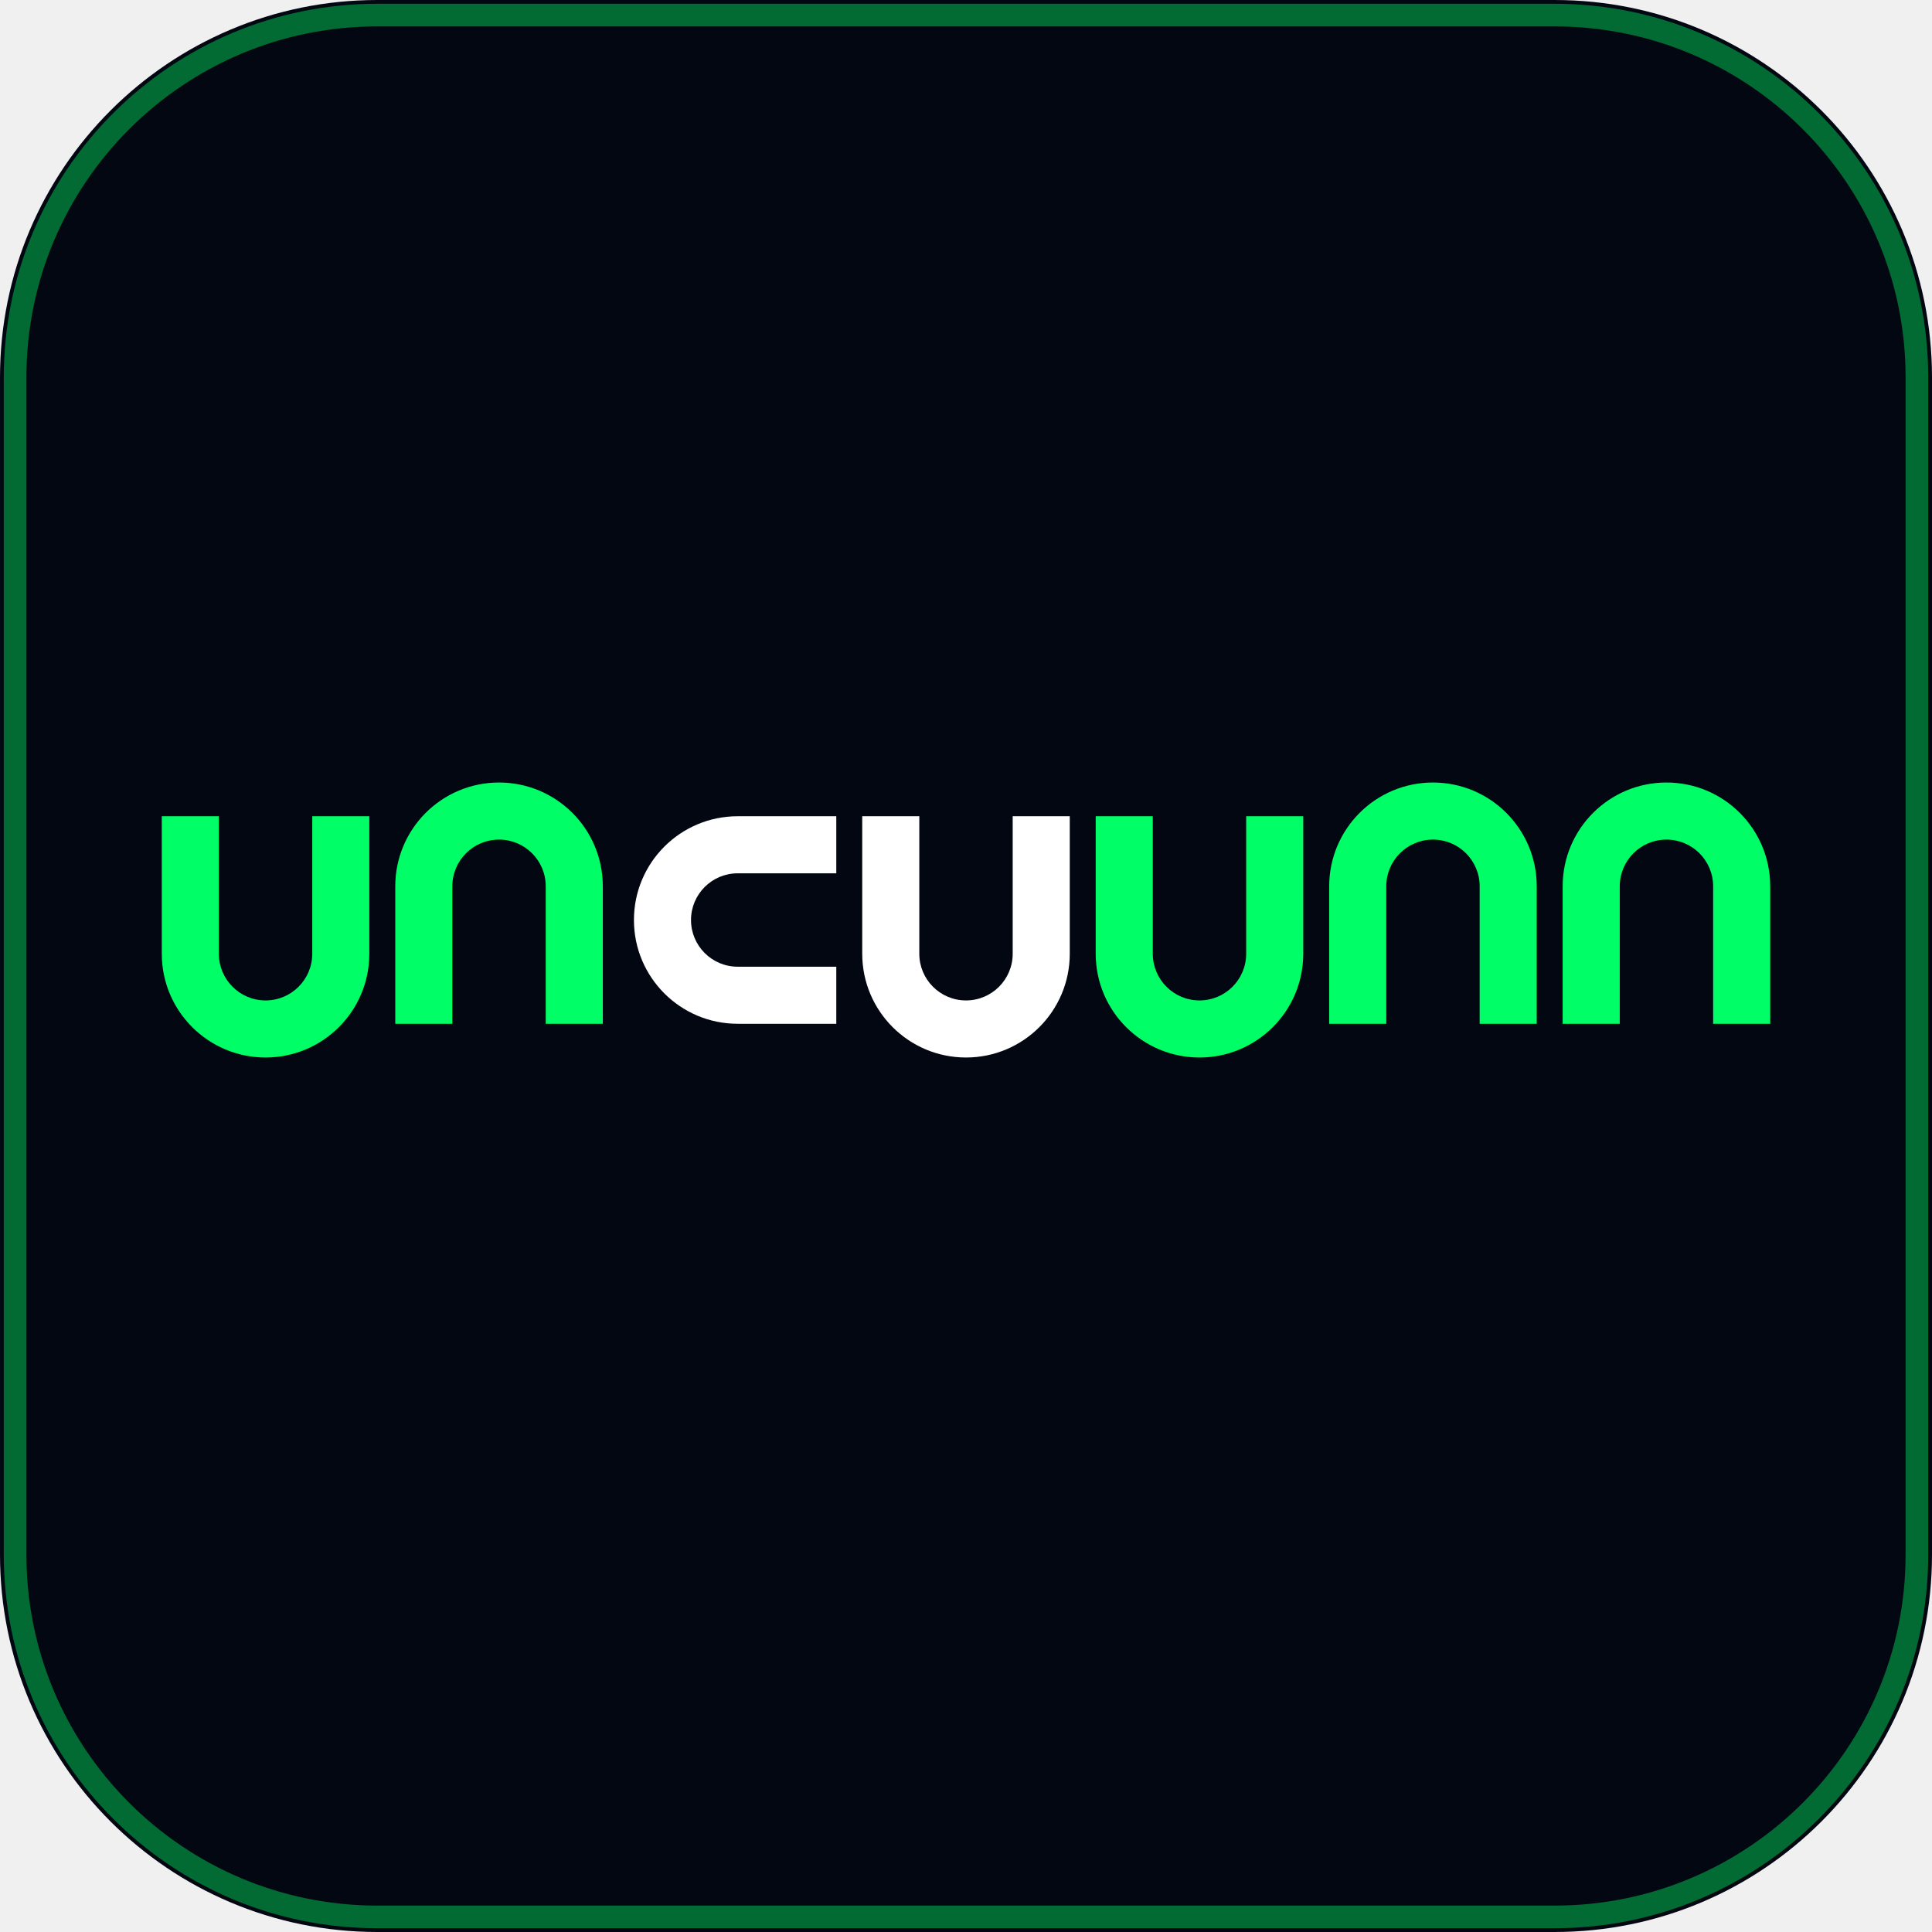
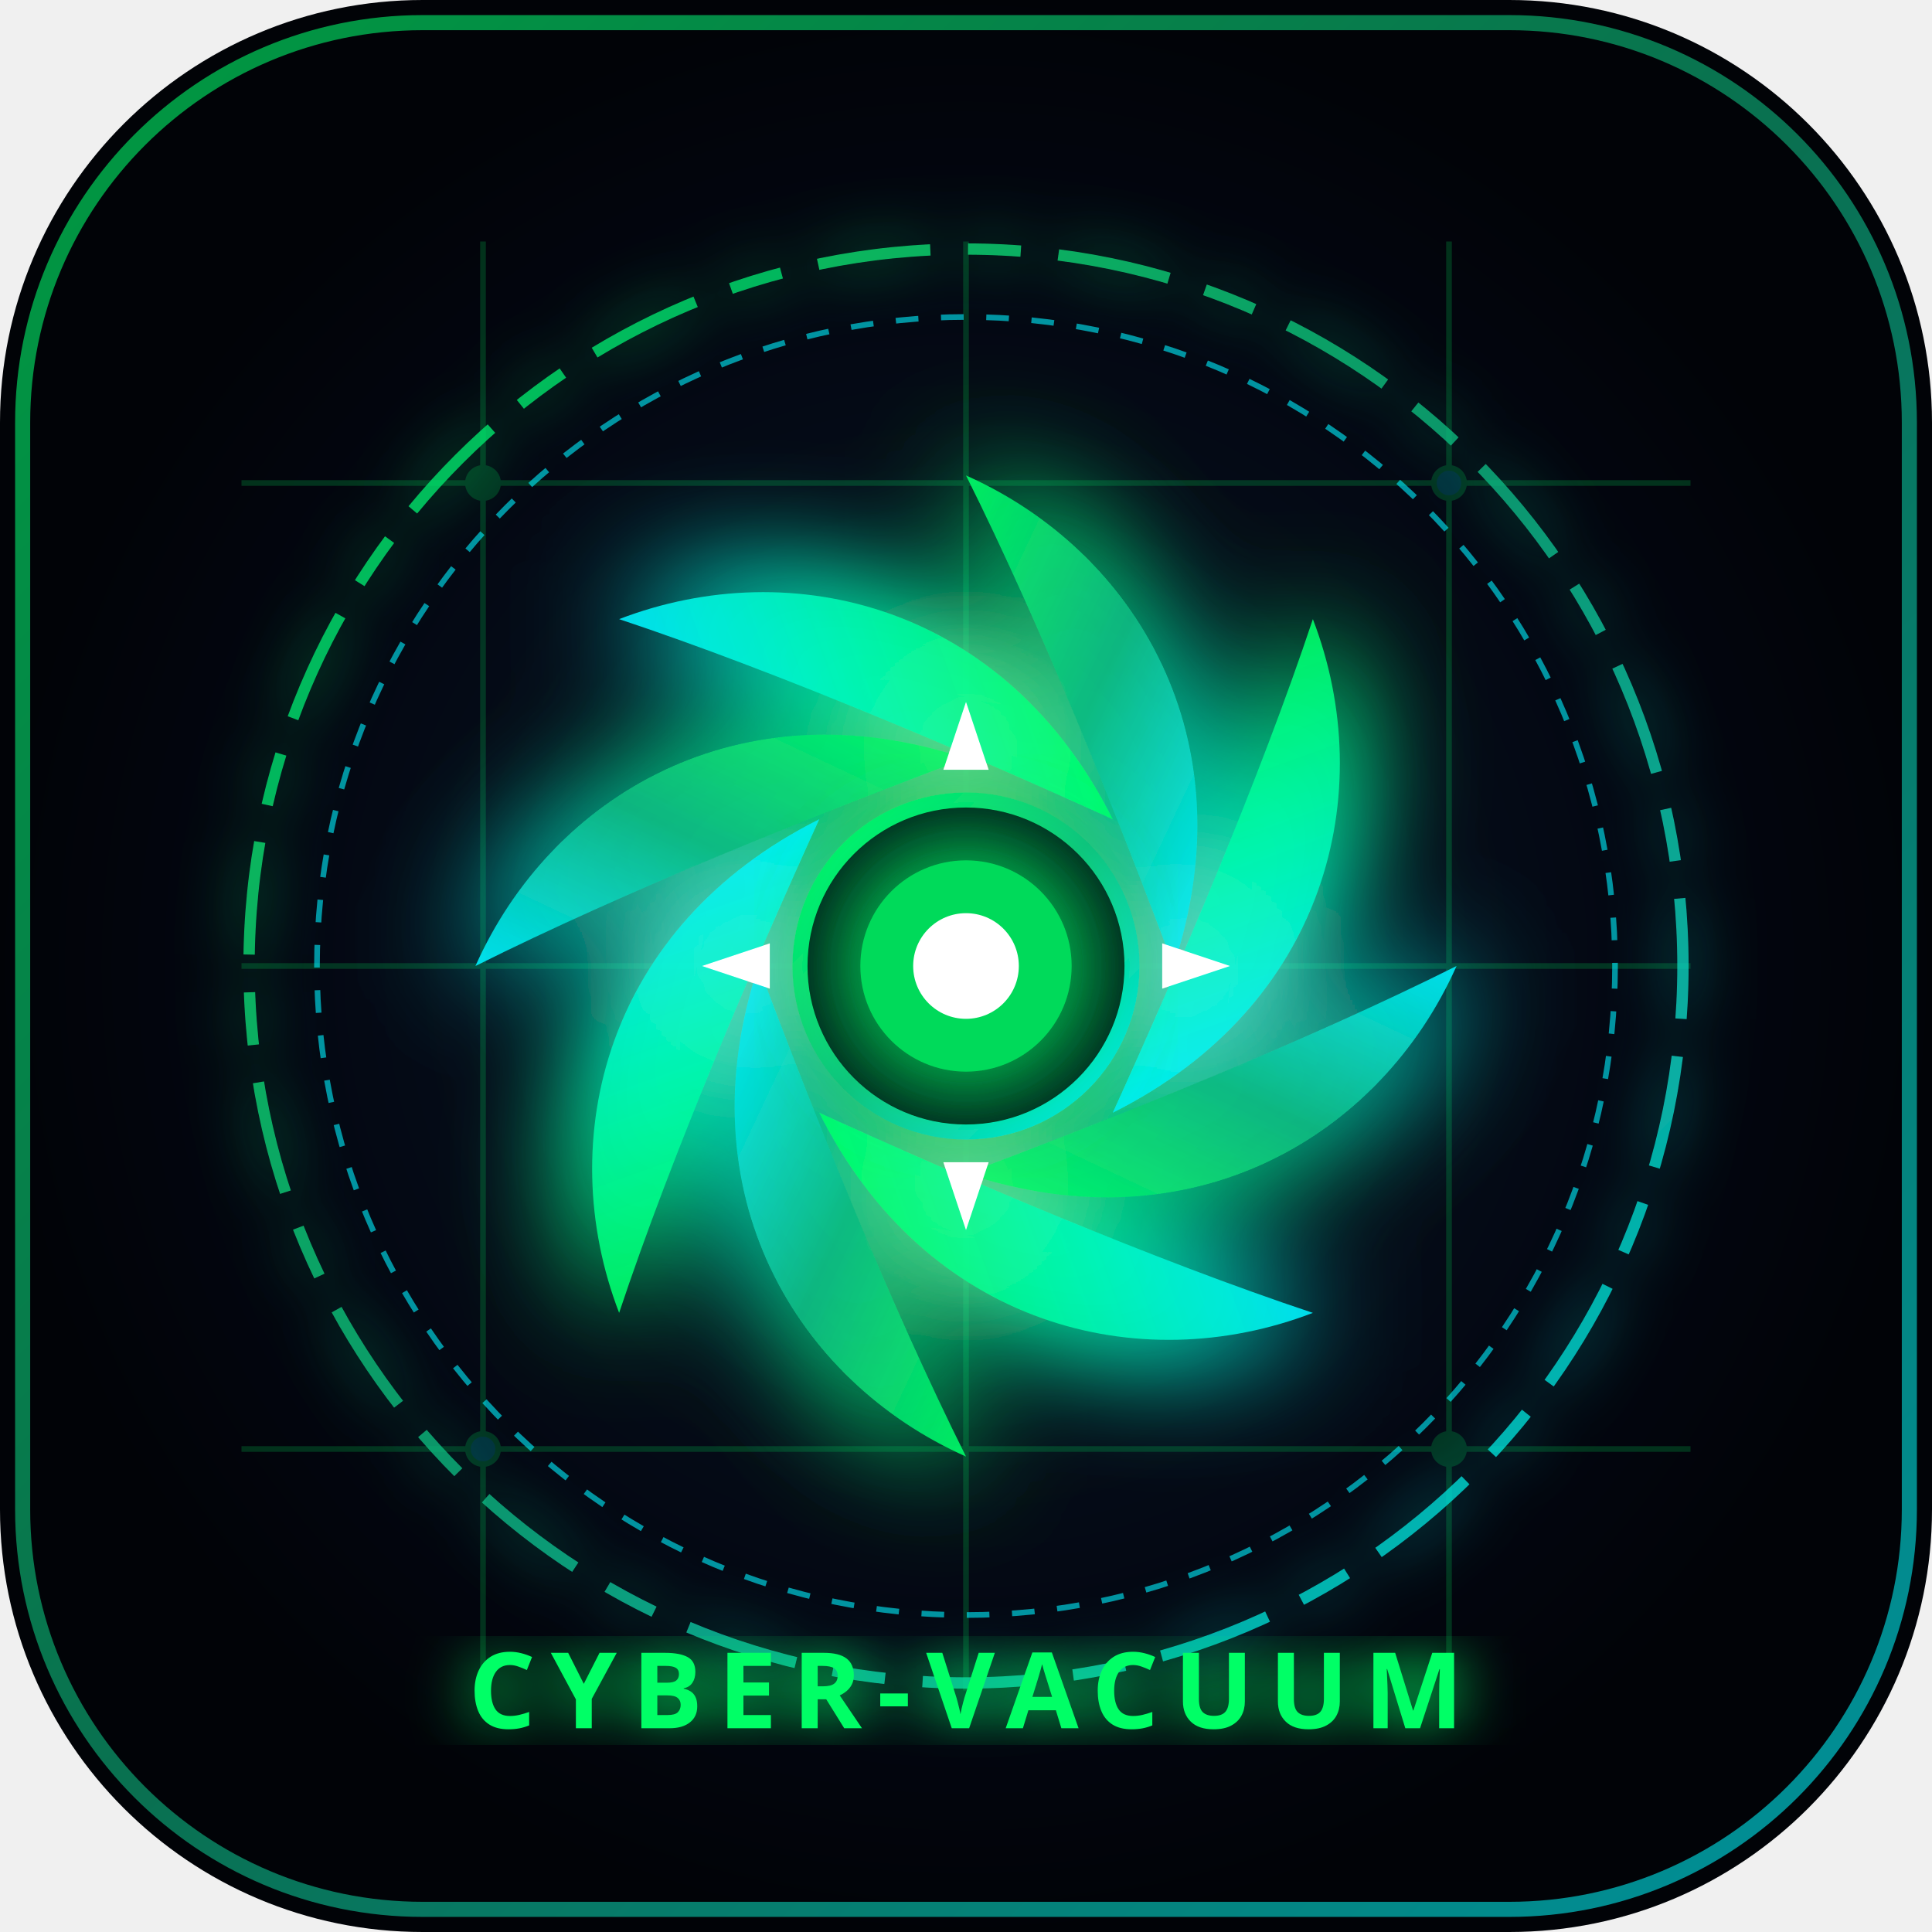
- <svg xmlns="http://www.w3.org/2000/svg" viewBox="0 0 512 512" fill="none">
-   <rect width="512" height="512" rx="100" fill="#030712" />
-   <rect width="504" height="504" x="4" y="4" rx="96" stroke="#00ff66" stroke-width="6" stroke-opacity="0.4" />
-   <g transform="translate(36, 206) scale(0.6875)">
-     <path d="M 10 15 L 32 15 L 32 68 A 18 18 0 0 0 68 68 L 68 15 L 90 15 L 90 68 A 40 40 0 0 1 10 68 Z" fill="#00ff66" />
-     <path d="M 100 95 L 122 95 L 122 42 A 18 18 0 0 1 158 42 L 158 95 L 180 95 L 180 42 A 40 40 0 0 0 100 42 Z" fill="#00ff66" />
-     <path d="M 270 15 L 270 37 L 232 37 A 18 18 0 0 0 232 73 L 270 73 L 270 95 L 232 95 A 40 40 0 0 1 232 15 Z" fill="#ffffff" />
-     <path d="M 280 15 L 302 15 L 302 68 A 18 18 0 0 0 338 68 L 338 15 L 360 15 L 360 68 A 40 40 0 0 1 280 68 Z" fill="#ffffff" />
-     <path d="M 370 15 L 392 15 L 392 68 A 18 18 0 0 0 428 68 L 428 15 L 450 15 L 450 68 A 40 40 0 0 1 370 68 Z" fill="#00ff66" />
-     <path d="M 460 95 L 482 95 L 482 42 A 18 18 0 0 1 518 42 L 518 95 L 540 95 L 540 42 A 40 40 0 0 0 460 42 Z" fill="#00ff66" />
-     <path d="M 550 95 L 572 95 L 572 42 A 18 18 0 0 1 608 42 L 608 95 L 630 95 L 630 42 A 40 40 0 0 0 550 42 Z" fill="#00ff66" />
+ <svg xmlns="http://www.w3.org/2000/svg" viewBox="0 0 512 512" width="100%" height="100%">
+   <defs>
+     <radialGradient id="bgGrad" cx="50%" cy="50%" r="50%" fx="50%" fy="50%">
+       <stop offset="0%" stop-color="#0a1826" />
+       <stop offset="70%" stop-color="#030712" />
+       <stop offset="100%" stop-color="#010307" />
+     </radialGradient>
+     <linearGradient id="neonEmerald" x1="0%" y1="0%" x2="100%" y2="100%">
+       <stop offset="0%" stop-color="#00ff66" />
+       <stop offset="50%" stop-color="#10b981" />
+       <stop offset="100%" stop-color="#00f0ff" />
+     </linearGradient>
+     <linearGradient id="neonCyan" x1="100%" y1="0%" x2="0%" y2="100%">
+       <stop offset="0%" stop-color="#00f0ff" />
+       <stop offset="100%" stop-color="#00ff66" />
+     </linearGradient>
+     <filter id="glowFilter" x="-20%" y="-20%" width="140%" height="140%">
+       <feGaussianBlur stdDeviation="8" result="blur" />
+       <feMerge>
+         <feMergeNode in="blur" />
+         <feMergeNode in="SourceGraphic" />
+       </feMerge>
+     </filter>
+     <filter id="intenseGlow" x="-50%" y="-50%" width="200%" height="200%">
+       <feGaussianBlur stdDeviation="16" result="blur1" />
+       <feGaussianBlur stdDeviation="6" result="blur2" />
+       <feMerge>
+         <feMergeNode in="blur1" />
+         <feMergeNode in="blur2" />
+         <feMergeNode in="SourceGraphic" />
+       </feMerge>
+     </filter>
+   </defs>
+   <rect width="512" height="512" rx="112" fill="url(#bgGrad)" />
+   <rect width="500" height="500" x="6" y="6" rx="106" fill="none" stroke="url(#neonEmerald)" stroke-width="4" stroke-opacity="0.6" />
+   <g opacity="0.18" stroke="#00ff66" stroke-width="1.5">
+     <path d="M 64 128 L 448 128 M 64 256 L 448 256 M 64 384 L 448 384" />
+     <path d="M 128 64 L 128 448 M 256 64 L 256 448 M 384 64 L 384 448" />
+     <circle cx="128" cy="128" r="4" fill="#00ff66" />
+     <circle cx="384" cy="128" r="4" fill="#00f0ff" />
+     <circle cx="128" cy="384" r="4" fill="#00f0ff" />
+     <circle cx="384" cy="384" r="4" fill="#00ff66" />
+   </g>
+   <circle cx="256" cy="256" r="190" fill="none" stroke="url(#neonEmerald)" stroke-width="3" stroke-dasharray="14 10 30 10" filter="url(#glowFilter)" opacity="0.8" />
+   <circle cx="256" cy="256" r="172" fill="none" stroke="#00f0ff" stroke-width="1.5" stroke-dasharray="6 6" opacity="0.6" />
+   <g transform="translate(256, 256)" filter="url(#intenseGlow)">
+     <path d="M 0 -130 C 45 -110 75 -60 55 0 C 40 -40 20 -90 0 -130 Z" fill="url(#neonEmerald)" opacity="0.9" />
+     <path d="M 130 0 C 110 45 60 75 0 55 C 40 40 90 20 130 0 Z" fill="url(#neonCyan)" opacity="0.9" transform="rotate(45)" />
+     <path d="M 0 130 C -45 110 -75 60 -55 0 C -40 40 -20 90 0 130 Z" fill="url(#neonEmerald)" opacity="0.9" transform="rotate(90)" />
+     <path d="M -130 0 C -110 -45 -60 -75 0 -55 C -40 -40 -90 -20 -130 0 Z" fill="url(#neonCyan)" opacity="0.9" transform="rotate(135)" />
+     <path d="M 0 -130 C 45 -110 75 -60 55 0 C 40 -40 20 -90 0 -130 Z" fill="url(#neonEmerald)" opacity="0.9" transform="rotate(180)" />
+     <path d="M 130 0 C 110 45 60 75 0 55 C 40 40 90 20 130 0 Z" fill="url(#neonCyan)" opacity="0.9" transform="rotate(225)" />
+     <path d="M 0 130 C -45 110 -75 60 -55 0 C -40 40 -20 90 0 130 Z" fill="url(#neonEmerald)" opacity="0.9" transform="rotate(270)" />
+     <path d="M -130 0 C -110 -45 -60 -75 0 -55 C -40 -40 -90 -20 -130 0 Z" fill="url(#neonCyan)" opacity="0.9" transform="rotate(315)" />
+     <circle cx="0" cy="0" r="44" fill="#030712" stroke="url(#neonEmerald)" stroke-width="4" />
+     <circle cx="0" cy="0" r="28" fill="#00ff66" opacity="0.85" filter="url(#intenseGlow)" />
+     <circle cx="0" cy="0" r="14" fill="#ffffff" />
+     <path d="M 0 -70 L 6 -52 L -6 -52 Z" fill="#ffffff" />
+     <path d="M 0 70 L 6 52 L -6 52 Z" fill="#ffffff" />
+     <path d="M -70 0 L -52 6 L -52 -6 Z" fill="#ffffff" />
+     <path d="M 70 0 L 52 6 L 52 -6 Z" fill="#ffffff" />
+   </g>
+   <g transform="translate(256, 458)" text-anchor="middle">
+     <text font-family="'Orbitron', 'JetBrains Mono', sans-serif" font-weight="900" font-size="28" fill="#00ff66" letter-spacing="4" filter="url(#glowFilter)">CYBER-VACUUM</text>
  </g>
</svg>
